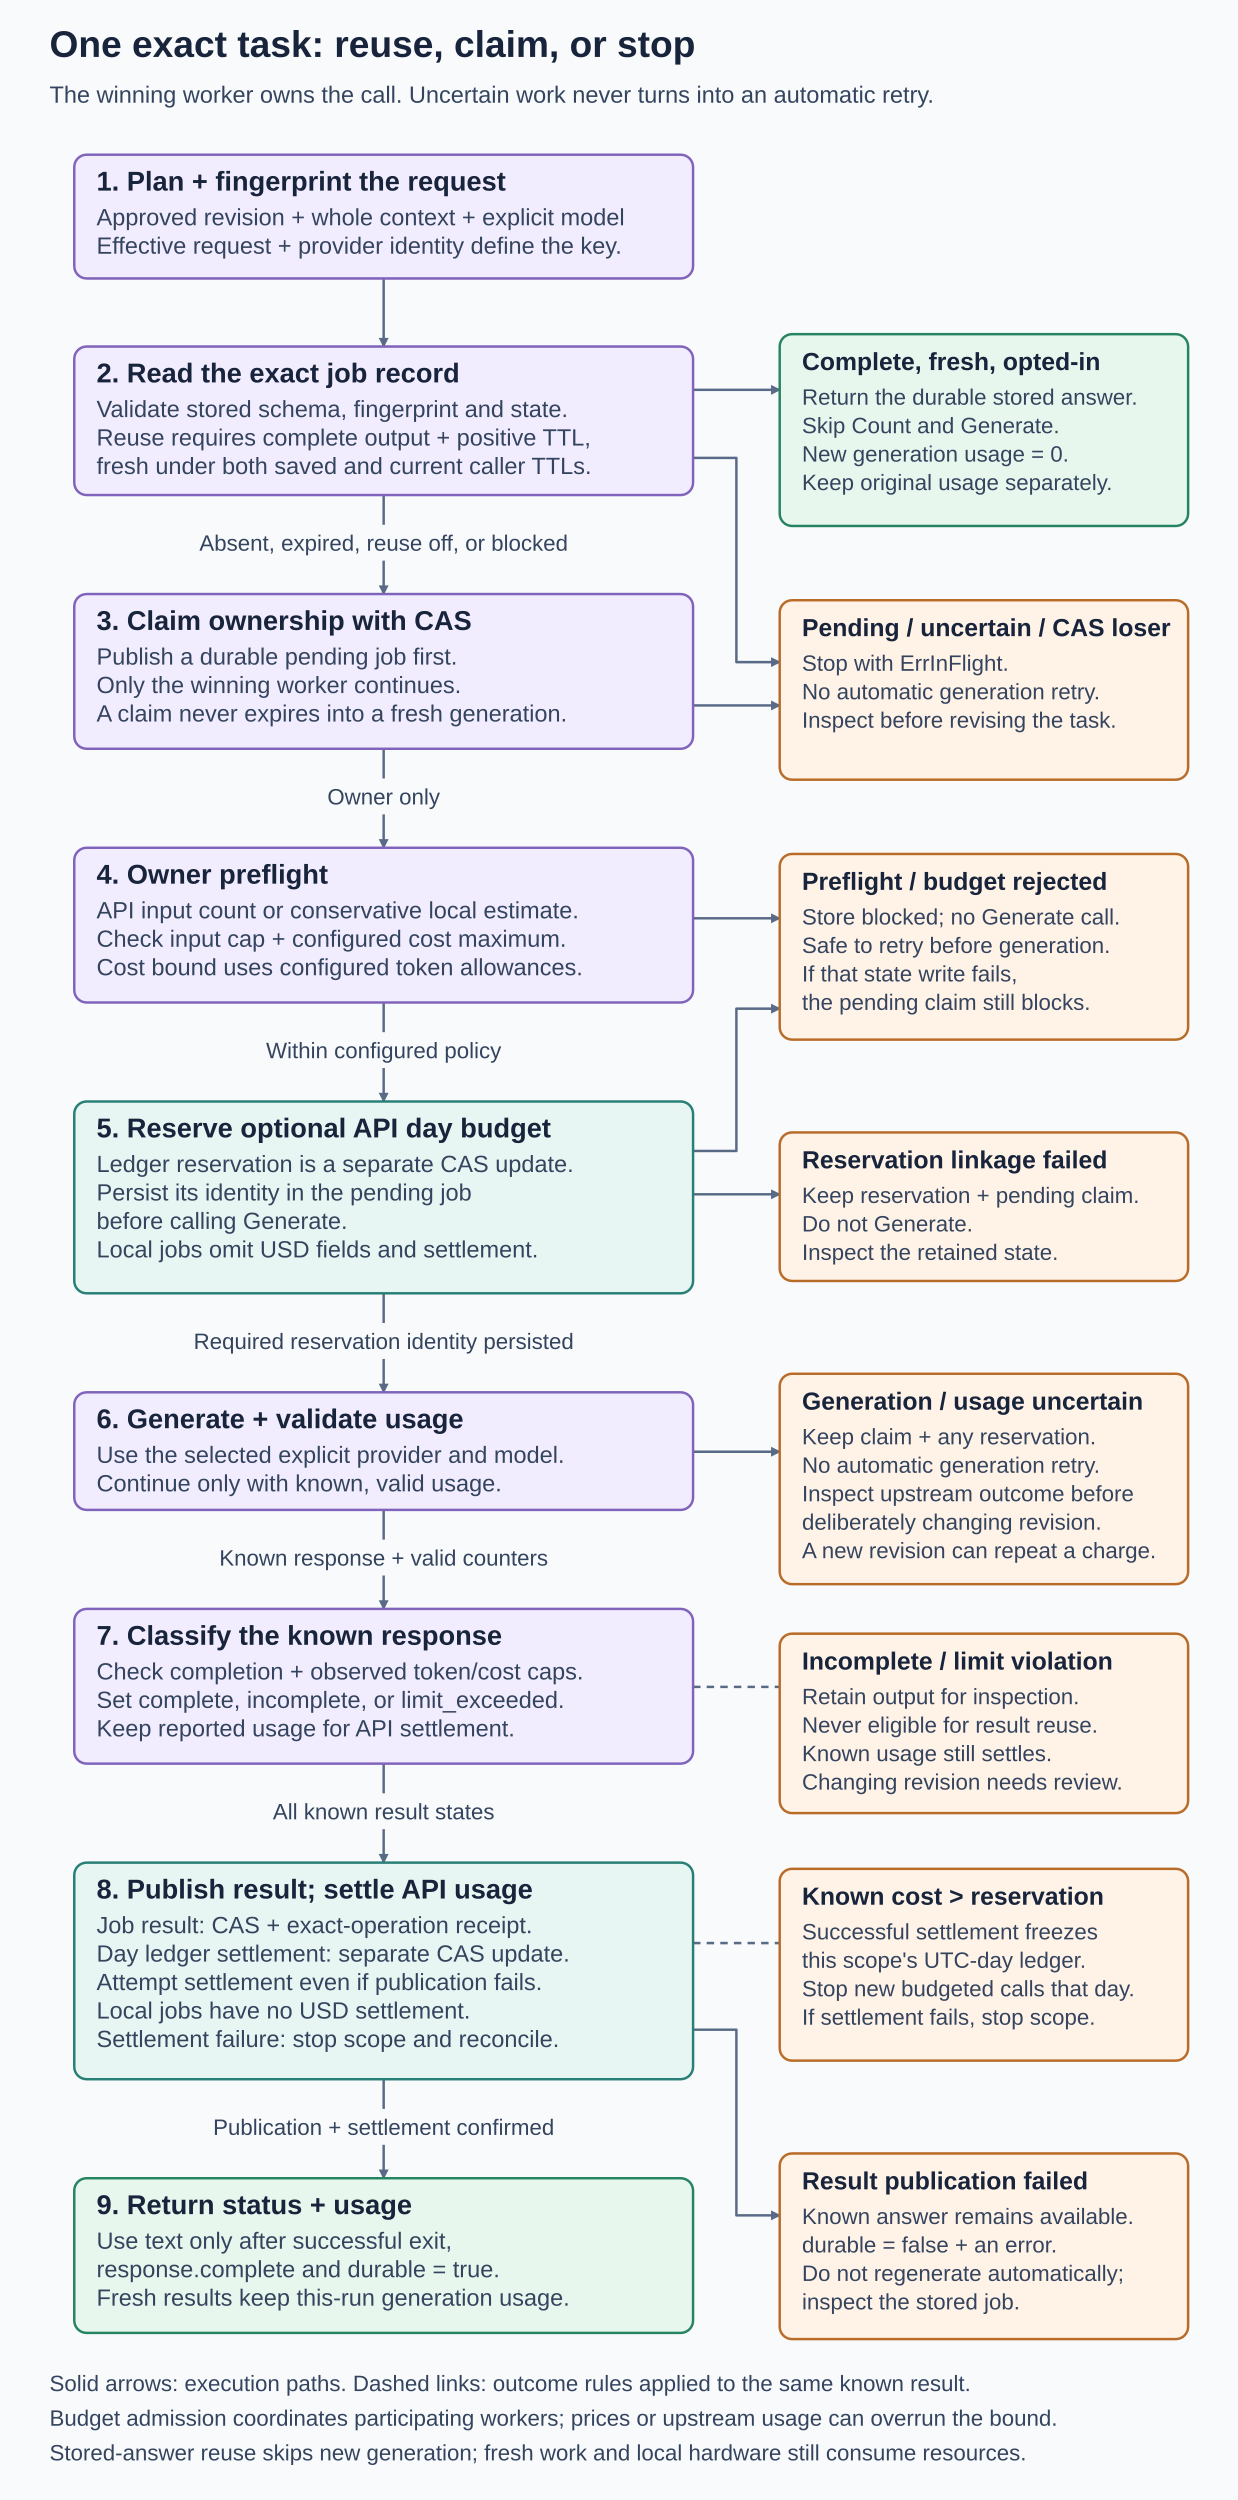
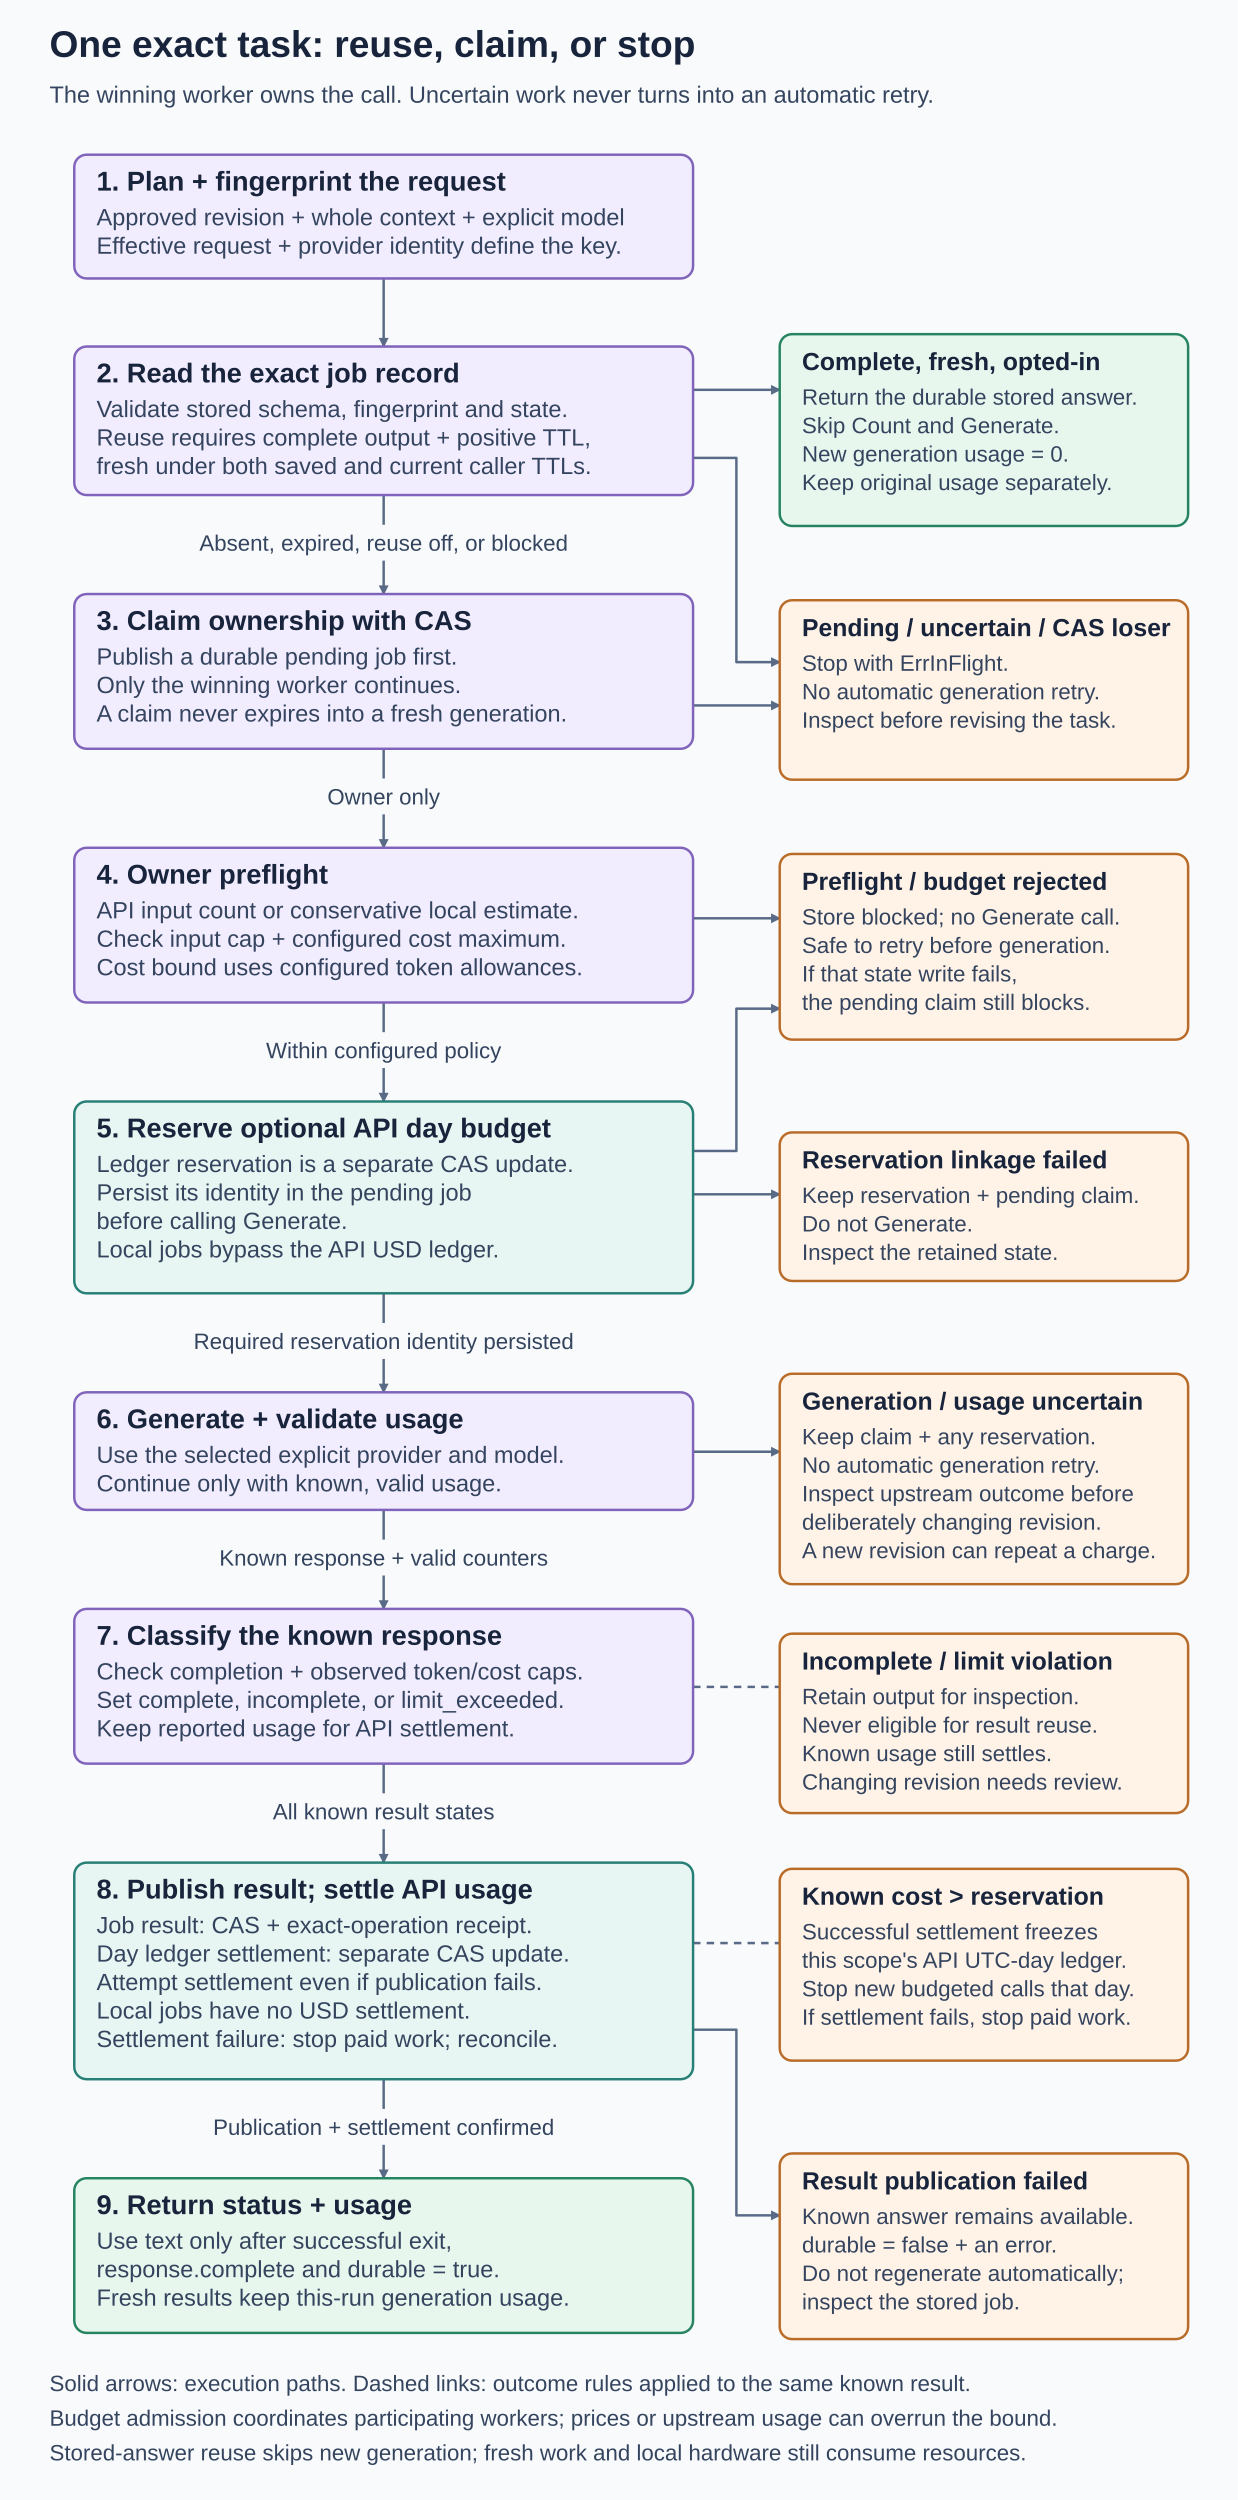
<svg xmlns="http://www.w3.org/2000/svg" width="1000" height="2020" viewBox="0 0 1000 2020" role="img" aria-labelledby="title desc">
  <defs>
    <marker id="arrow" markerWidth="8" markerHeight="8" refX="7" refY="4" orient="auto" markerUnits="userSpaceOnUse">
      <path d="M0 0L8 4L0 8Z" fill="#596a86" />
    </marker>
  </defs>
  <rect width="1000" height="2020" fill="#f8fafc" />
  <g font-family="Arial, Helvetica, sans-serif">
    <text x="40" y="46" font-size="30" text-anchor="start" fill="#18243b" font-weight="700">
      <tspan x="40" dy="0">One exact task: reuse, claim, or stop</tspan>
    </text>
    <text x="40" y="83" font-size="19" text-anchor="start" fill="#34445e">
      <tspan x="40" dy="0">The winning worker owns the call. Uncertain work never turns into an automatic retry.</tspan>
    </text>
    <path d="M310 225L310 280" fill="none" stroke="#596a86" stroke-width="2" stroke-linejoin="round" marker-end="url(#arrow)" />
    <path d="M310 400L310 480" fill="none" stroke="#596a86" stroke-width="2" stroke-linejoin="round" marker-end="url(#arrow)" />
    <path d="M310 605L310 685" fill="none" stroke="#596a86" stroke-width="2" stroke-linejoin="round" marker-end="url(#arrow)" />
    <path d="M310 810L310 890" fill="none" stroke="#596a86" stroke-width="2" stroke-linejoin="round" marker-end="url(#arrow)" />
    <path d="M310 1045L310 1125" fill="none" stroke="#596a86" stroke-width="2" stroke-linejoin="round" marker-end="url(#arrow)" />
    <path d="M310 1220L310 1300" fill="none" stroke="#596a86" stroke-width="2" stroke-linejoin="round" marker-end="url(#arrow)" />
    <path d="M310 1425L310 1505" fill="none" stroke="#596a86" stroke-width="2" stroke-linejoin="round" marker-end="url(#arrow)" />
    <path d="M310 1680L310 1760" fill="none" stroke="#596a86" stroke-width="2" stroke-linejoin="round" marker-end="url(#arrow)" />
    <path d="M560 315L630 315" fill="none" stroke="#596a86" stroke-width="2" stroke-linejoin="round" marker-end="url(#arrow)" />
    <path d="M560 370L595 370L595 535L630 535" fill="none" stroke="#596a86" stroke-width="2" stroke-linejoin="round" marker-end="url(#arrow)" />
    <path d="M560 570L630 570" fill="none" stroke="#596a86" stroke-width="2" stroke-linejoin="round" marker-end="url(#arrow)" />
    <path d="M560 742L630 742" fill="none" stroke="#596a86" stroke-width="2" stroke-linejoin="round" marker-end="url(#arrow)" />
    <path d="M560 930L595 930L595 815L630 815" fill="none" stroke="#596a86" stroke-width="2" stroke-linejoin="round" marker-end="url(#arrow)" />
    <path d="M560 965L630 965" fill="none" stroke="#596a86" stroke-width="2" stroke-linejoin="round" marker-end="url(#arrow)" />
    <path d="M560 1173L630 1173" fill="none" stroke="#596a86" stroke-width="2" stroke-linejoin="round" marker-end="url(#arrow)" />
    <path d="M560 1363L630 1363" fill="none" stroke="#596a86" stroke-width="2" stroke-linejoin="round" stroke-dasharray="6 5" />
    <path d="M560 1570L630 1570" fill="none" stroke="#596a86" stroke-width="2" stroke-linejoin="round" stroke-dasharray="6 5" />
    <path d="M560 1640L595 1640L595 1790L630 1790" fill="none" stroke="#596a86" stroke-width="2" stroke-linejoin="round" marker-end="url(#arrow)" />
    <rect x="60" y="125" width="500" height="100" rx="10" fill="#f1edff" stroke="#8063ba" stroke-width="2" />
    <text x="78" y="154" font-size="22" text-anchor="start" fill="#18243b" font-weight="700">
      <tspan x="78" dy="0">1. Plan + fingerprint the request</tspan>
    </text>
    <text x="78" y="182" font-size="19" text-anchor="start" fill="#34445e">
      <tspan x="78" dy="0">Approved revision + whole context + explicit model</tspan>
      <tspan x="78" dy="23">Effective request + provider identity define the key.</tspan>
    </text>
    <rect x="60" y="280" width="500" height="120" rx="10" fill="#f1edff" stroke="#8063ba" stroke-width="2" />
    <text x="78" y="309" font-size="22" text-anchor="start" fill="#18243b" font-weight="700">
      <tspan x="78" dy="0">2. Read the exact job record</tspan>
    </text>
    <text x="78" y="337" font-size="19" text-anchor="start" fill="#34445e">
      <tspan x="78" dy="0">Validate stored schema, fingerprint and state.</tspan>
      <tspan x="78" dy="23">Reuse requires complete output + positive TTL,</tspan>
      <tspan x="78" dy="23">fresh under both saved and current caller TTLs.</tspan>
    </text>
    <rect x="630" y="270" width="330" height="155" rx="10" fill="#e8f7ee" stroke="#278461" stroke-width="2" />
    <text x="648" y="299" font-size="20" text-anchor="start" fill="#18243b" font-weight="700">
      <tspan x="648" dy="0">Complete, fresh, opted-in</tspan>
    </text>
    <text x="648" y="327" font-size="18" text-anchor="start" fill="#34445e">
      <tspan x="648" dy="0">Return the durable stored answer.</tspan>
      <tspan x="648" dy="23">Skip Count and Generate.</tspan>
      <tspan x="648" dy="23">New generation usage = 0.</tspan>
      <tspan x="648" dy="23">Keep original usage separately.</tspan>
    </text>
    <rect x="630" y="485" width="330" height="145" rx="10" fill="#fff3e7" stroke="#b96b28" stroke-width="2" />
    <text x="648" y="514" font-size="20" text-anchor="start" fill="#18243b" font-weight="700">
      <tspan x="648" dy="0">Pending / uncertain / CAS loser</tspan>
    </text>
    <text x="648" y="542" font-size="18" text-anchor="start" fill="#34445e">
      <tspan x="648" dy="0">Stop with ErrInFlight.</tspan>
      <tspan x="648" dy="23">No automatic generation retry.</tspan>
      <tspan x="648" dy="23">Inspect before revising the task.</tspan>
    </text>
    <rect x="60" y="480" width="500" height="125" rx="10" fill="#f1edff" stroke="#8063ba" stroke-width="2" />
    <text x="78" y="509" font-size="22" text-anchor="start" fill="#18243b" font-weight="700">
      <tspan x="78" dy="0">3. Claim ownership with CAS</tspan>
    </text>
    <text x="78" y="537" font-size="19" text-anchor="start" fill="#34445e">
      <tspan x="78" dy="0">Publish a durable pending job first.</tspan>
      <tspan x="78" dy="23">Only the winning worker continues.</tspan>
      <tspan x="78" dy="23">A claim never expires into a fresh generation.</tspan>
    </text>
    <rect x="60" y="685" width="500" height="125" rx="10" fill="#f1edff" stroke="#8063ba" stroke-width="2" />
    <text x="78" y="714" font-size="22" text-anchor="start" fill="#18243b" font-weight="700">
      <tspan x="78" dy="0">4. Owner preflight</tspan>
    </text>
    <text x="78" y="742" font-size="19" text-anchor="start" fill="#34445e">
      <tspan x="78" dy="0">API input count or conservative local estimate.</tspan>
      <tspan x="78" dy="23">Check input cap + configured cost maximum.</tspan>
      <tspan x="78" dy="23">Cost bound uses configured token allowances.</tspan>
    </text>
    <rect x="630" y="690" width="330" height="150" rx="10" fill="#fff3e7" stroke="#b96b28" stroke-width="2" />
    <text x="648" y="719" font-size="20" text-anchor="start" fill="#18243b" font-weight="700">
      <tspan x="648" dy="0">Preflight / budget rejected</tspan>
    </text>
    <text x="648" y="747" font-size="18" text-anchor="start" fill="#34445e">
      <tspan x="648" dy="0">Store blocked; no Generate call.</tspan>
      <tspan x="648" dy="23">Safe to retry before generation.</tspan>
      <tspan x="648" dy="23">If that state write fails,</tspan>
      <tspan x="648" dy="23">the pending claim still blocks.</tspan>
    </text>
    <rect x="60" y="890" width="500" height="155" rx="10" fill="#e8f6f3" stroke="#277f75" stroke-width="2" />
    <text x="78" y="919" font-size="22" text-anchor="start" fill="#18243b" font-weight="700">
      <tspan x="78" dy="0">5. Reserve optional API day budget</tspan>
    </text>
    <text x="78" y="947" font-size="19" text-anchor="start" fill="#34445e">
      <tspan x="78" dy="0">Ledger reservation is a separate CAS update.</tspan>
      <tspan x="78" dy="23">Persist its identity in the pending job</tspan>
      <tspan x="78" dy="23">before calling Generate.</tspan>
-       <tspan x="78" dy="23">Local jobs omit USD fields and settlement.</tspan>
+       <tspan x="78" dy="23">Local jobs bypass the API USD ledger.</tspan>
    </text>
    <rect x="630" y="915" width="330" height="120" rx="10" fill="#fff3e7" stroke="#b96b28" stroke-width="2" />
    <text x="648" y="944" font-size="20" text-anchor="start" fill="#18243b" font-weight="700">
      <tspan x="648" dy="0">Reservation linkage failed</tspan>
    </text>
    <text x="648" y="972" font-size="18" text-anchor="start" fill="#34445e">
      <tspan x="648" dy="0">Keep reservation + pending claim.</tspan>
      <tspan x="648" dy="23">Do not Generate.</tspan>
      <tspan x="648" dy="23">Inspect the retained state.</tspan>
    </text>
    <rect x="60" y="1125" width="500" height="95" rx="10" fill="#f1edff" stroke="#8063ba" stroke-width="2" />
    <text x="78" y="1154" font-size="22" text-anchor="start" fill="#18243b" font-weight="700">
      <tspan x="78" dy="0">6. Generate + validate usage</tspan>
    </text>
    <text x="78" y="1182" font-size="19" text-anchor="start" fill="#34445e">
      <tspan x="78" dy="0">Use the selected explicit provider and model.</tspan>
      <tspan x="78" dy="23">Continue only with known, valid usage.</tspan>
    </text>
    <rect x="630" y="1110" width="330" height="170" rx="10" fill="#fff3e7" stroke="#b96b28" stroke-width="2" />
    <text x="648" y="1139" font-size="20" text-anchor="start" fill="#18243b" font-weight="700">
      <tspan x="648" dy="0">Generation / usage uncertain</tspan>
    </text>
    <text x="648" y="1167" font-size="18" text-anchor="start" fill="#34445e">
      <tspan x="648" dy="0">Keep claim + any reservation.</tspan>
      <tspan x="648" dy="23">No automatic generation retry.</tspan>
      <tspan x="648" dy="23">Inspect upstream outcome before</tspan>
      <tspan x="648" dy="23">deliberately changing revision.</tspan>
      <tspan x="648" dy="23">A new revision can repeat a charge.</tspan>
    </text>
    <rect x="60" y="1300" width="500" height="125" rx="10" fill="#f1edff" stroke="#8063ba" stroke-width="2" />
    <text x="78" y="1329" font-size="22" text-anchor="start" fill="#18243b" font-weight="700">
      <tspan x="78" dy="0">7. Classify the known response</tspan>
    </text>
    <text x="78" y="1357" font-size="19" text-anchor="start" fill="#34445e">
      <tspan x="78" dy="0">Check completion + observed token/cost caps.</tspan>
      <tspan x="78" dy="23">Set complete, incomplete, or limit_exceeded.</tspan>
      <tspan x="78" dy="23">Keep reported usage for API settlement.</tspan>
    </text>
    <rect x="630" y="1320" width="330" height="145" rx="10" fill="#fff3e7" stroke="#b96b28" stroke-width="2" />
    <text x="648" y="1349" font-size="20" text-anchor="start" fill="#18243b" font-weight="700">
      <tspan x="648" dy="0">Incomplete / limit violation</tspan>
    </text>
    <text x="648" y="1377" font-size="18" text-anchor="start" fill="#34445e">
      <tspan x="648" dy="0">Retain output for inspection.</tspan>
      <tspan x="648" dy="23">Never eligible for result reuse.</tspan>
      <tspan x="648" dy="23">Known usage still settles.</tspan>
      <tspan x="648" dy="23">Changing revision needs review.</tspan>
    </text>
    <rect x="60" y="1505" width="500" height="175" rx="10" fill="#e8f6f3" stroke="#277f75" stroke-width="2" />
    <text x="78" y="1534" font-size="22" text-anchor="start" fill="#18243b" font-weight="700">
      <tspan x="78" dy="0">8. Publish result; settle API usage</tspan>
    </text>
    <text x="78" y="1562" font-size="19" text-anchor="start" fill="#34445e">
      <tspan x="78" dy="0">Job result: CAS + exact-operation receipt.</tspan>
      <tspan x="78" dy="23">Day ledger settlement: separate CAS update.</tspan>
      <tspan x="78" dy="23">Attempt settlement even if publication fails.</tspan>
      <tspan x="78" dy="23">Local jobs have no USD settlement.</tspan>
-       <tspan x="78" dy="23">Settlement failure: stop scope and reconcile.</tspan>
+       <tspan x="78" dy="23">Settlement failure: stop paid work; reconcile.</tspan>
    </text>
    <rect x="630" y="1510" width="330" height="155" rx="10" fill="#fff3e7" stroke="#b96b28" stroke-width="2" />
    <text x="648" y="1539" font-size="20" text-anchor="start" fill="#18243b" font-weight="700">
      <tspan x="648" dy="0">Known cost &gt; reservation</tspan>
    </text>
    <text x="648" y="1567" font-size="18" text-anchor="start" fill="#34445e">
      <tspan x="648" dy="0">Successful settlement freezes</tspan>
-       <tspan x="648" dy="23">this scope's UTC-day ledger.</tspan>
+       <tspan x="648" dy="23">this scope's API UTC-day ledger.</tspan>
      <tspan x="648" dy="23">Stop new budgeted calls that day.</tspan>
-       <tspan x="648" dy="23">If settlement fails, stop scope.</tspan>
+       <tspan x="648" dy="23">If settlement fails, stop paid work.</tspan>
    </text>
    <rect x="60" y="1760" width="500" height="125" rx="10" fill="#e8f7ee" stroke="#278461" stroke-width="2" />
    <text x="78" y="1789" font-size="22" text-anchor="start" fill="#18243b" font-weight="700">
      <tspan x="78" dy="0">9. Return status + usage</tspan>
    </text>
    <text x="78" y="1817" font-size="19" text-anchor="start" fill="#34445e">
      <tspan x="78" dy="0">Use text only after successful exit,</tspan>
      <tspan x="78" dy="23">response.complete and durable = true.</tspan>
      <tspan x="78" dy="23">Fresh results keep this-run generation usage.</tspan>
    </text>
    <rect x="630" y="1740" width="330" height="150" rx="10" fill="#fff3e7" stroke="#b96b28" stroke-width="2" />
    <text x="648" y="1769" font-size="20" text-anchor="start" fill="#18243b" font-weight="700">
      <tspan x="648" dy="0">Result publication failed</tspan>
    </text>
    <text x="648" y="1797" font-size="18" text-anchor="start" fill="#34445e">
      <tspan x="648" dy="0">Known answer remains available.</tspan>
      <tspan x="648" dy="23">durable = false + an error.</tspan>
      <tspan x="648" dy="23">Do not regenerate automatically;</tspan>
      <tspan x="648" dy="23">inspect the stored job.</tspan>
    </text>
    <rect x="80.0" y="424" width="460" height="29" fill="#f8fafc" />
    <text x="310" y="445" font-size="18" text-anchor="middle" fill="#34445e">
      <tspan x="310" dy="0">Absent, expired, reuse off, or blocked</tspan>
    </text>
    <rect x="80.0" y="629" width="460" height="29" fill="#f8fafc" />
    <text x="310" y="650" font-size="18" text-anchor="middle" fill="#34445e">
      <tspan x="310" dy="0">Owner only</tspan>
    </text>
    <rect x="80.0" y="834" width="460" height="29" fill="#f8fafc" />
    <text x="310" y="855" font-size="18" text-anchor="middle" fill="#34445e">
      <tspan x="310" dy="0">Within configured policy</tspan>
    </text>
    <rect x="80.0" y="1069" width="460" height="29" fill="#f8fafc" />
    <text x="310" y="1090" font-size="18" text-anchor="middle" fill="#34445e">
      <tspan x="310" dy="0">Required reservation identity persisted</tspan>
    </text>
    <rect x="80.0" y="1244" width="460" height="29" fill="#f8fafc" />
    <text x="310" y="1265" font-size="18" text-anchor="middle" fill="#34445e">
      <tspan x="310" dy="0">Known response + valid counters</tspan>
    </text>
    <rect x="80.0" y="1449" width="460" height="29" fill="#f8fafc" />
    <text x="310" y="1470" font-size="18" text-anchor="middle" fill="#34445e">
      <tspan x="310" dy="0">All known result states</tspan>
    </text>
    <rect x="80.0" y="1704" width="460" height="29" fill="#f8fafc" />
    <text x="310" y="1725" font-size="18" text-anchor="middle" fill="#34445e">
      <tspan x="310" dy="0">Publication + settlement confirmed</tspan>
    </text>
    <text x="40" y="1932" font-size="18" text-anchor="start" fill="#34445e">
      <tspan x="40" dy="0">Solid arrows: execution paths. Dashed links: outcome rules applied to the same known result.</tspan>
    </text>
    <text x="40" y="1960" font-size="18" text-anchor="start" fill="#34445e">
      <tspan x="40" dy="0">Budget admission coordinates participating workers; prices or upstream usage can overrun the bound.</tspan>
    </text>
    <text x="40" y="1988" font-size="18" text-anchor="start" fill="#34445e">
      <tspan x="40" dy="0">Stored-answer reuse skips new generation; fresh work and local hardware still consume resources.</tspan>
    </text>
  </g>
</svg>
